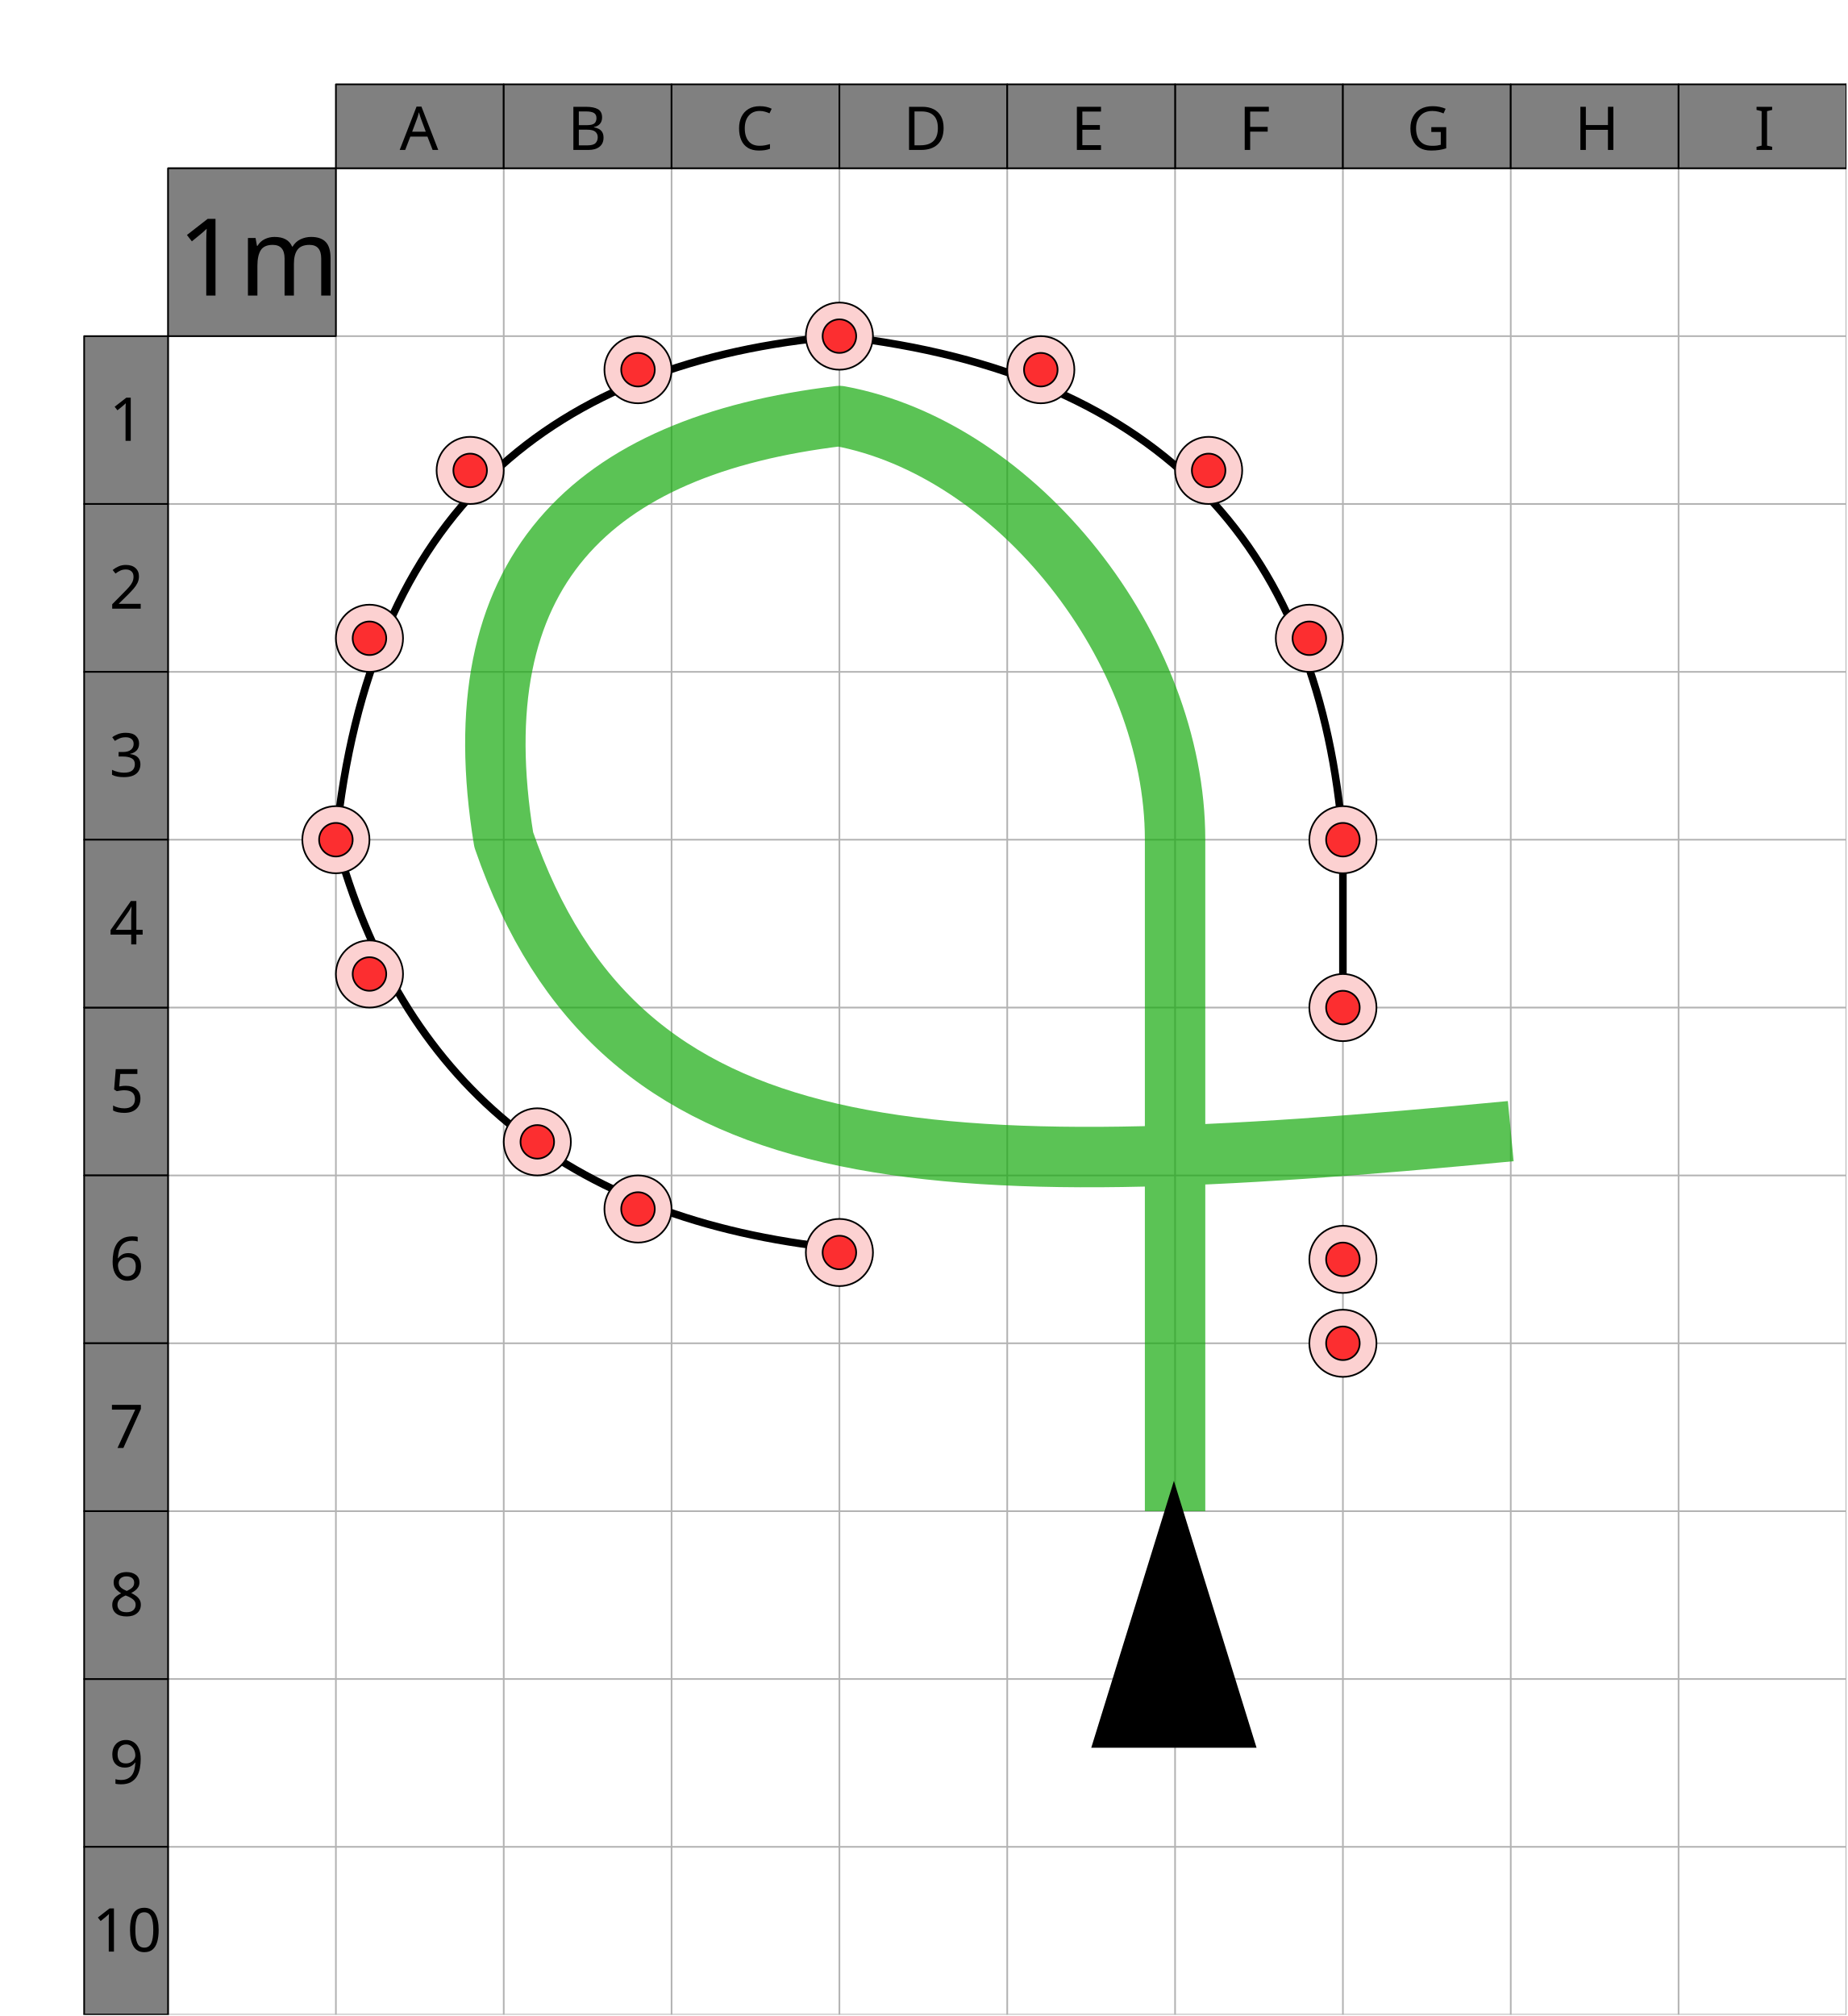
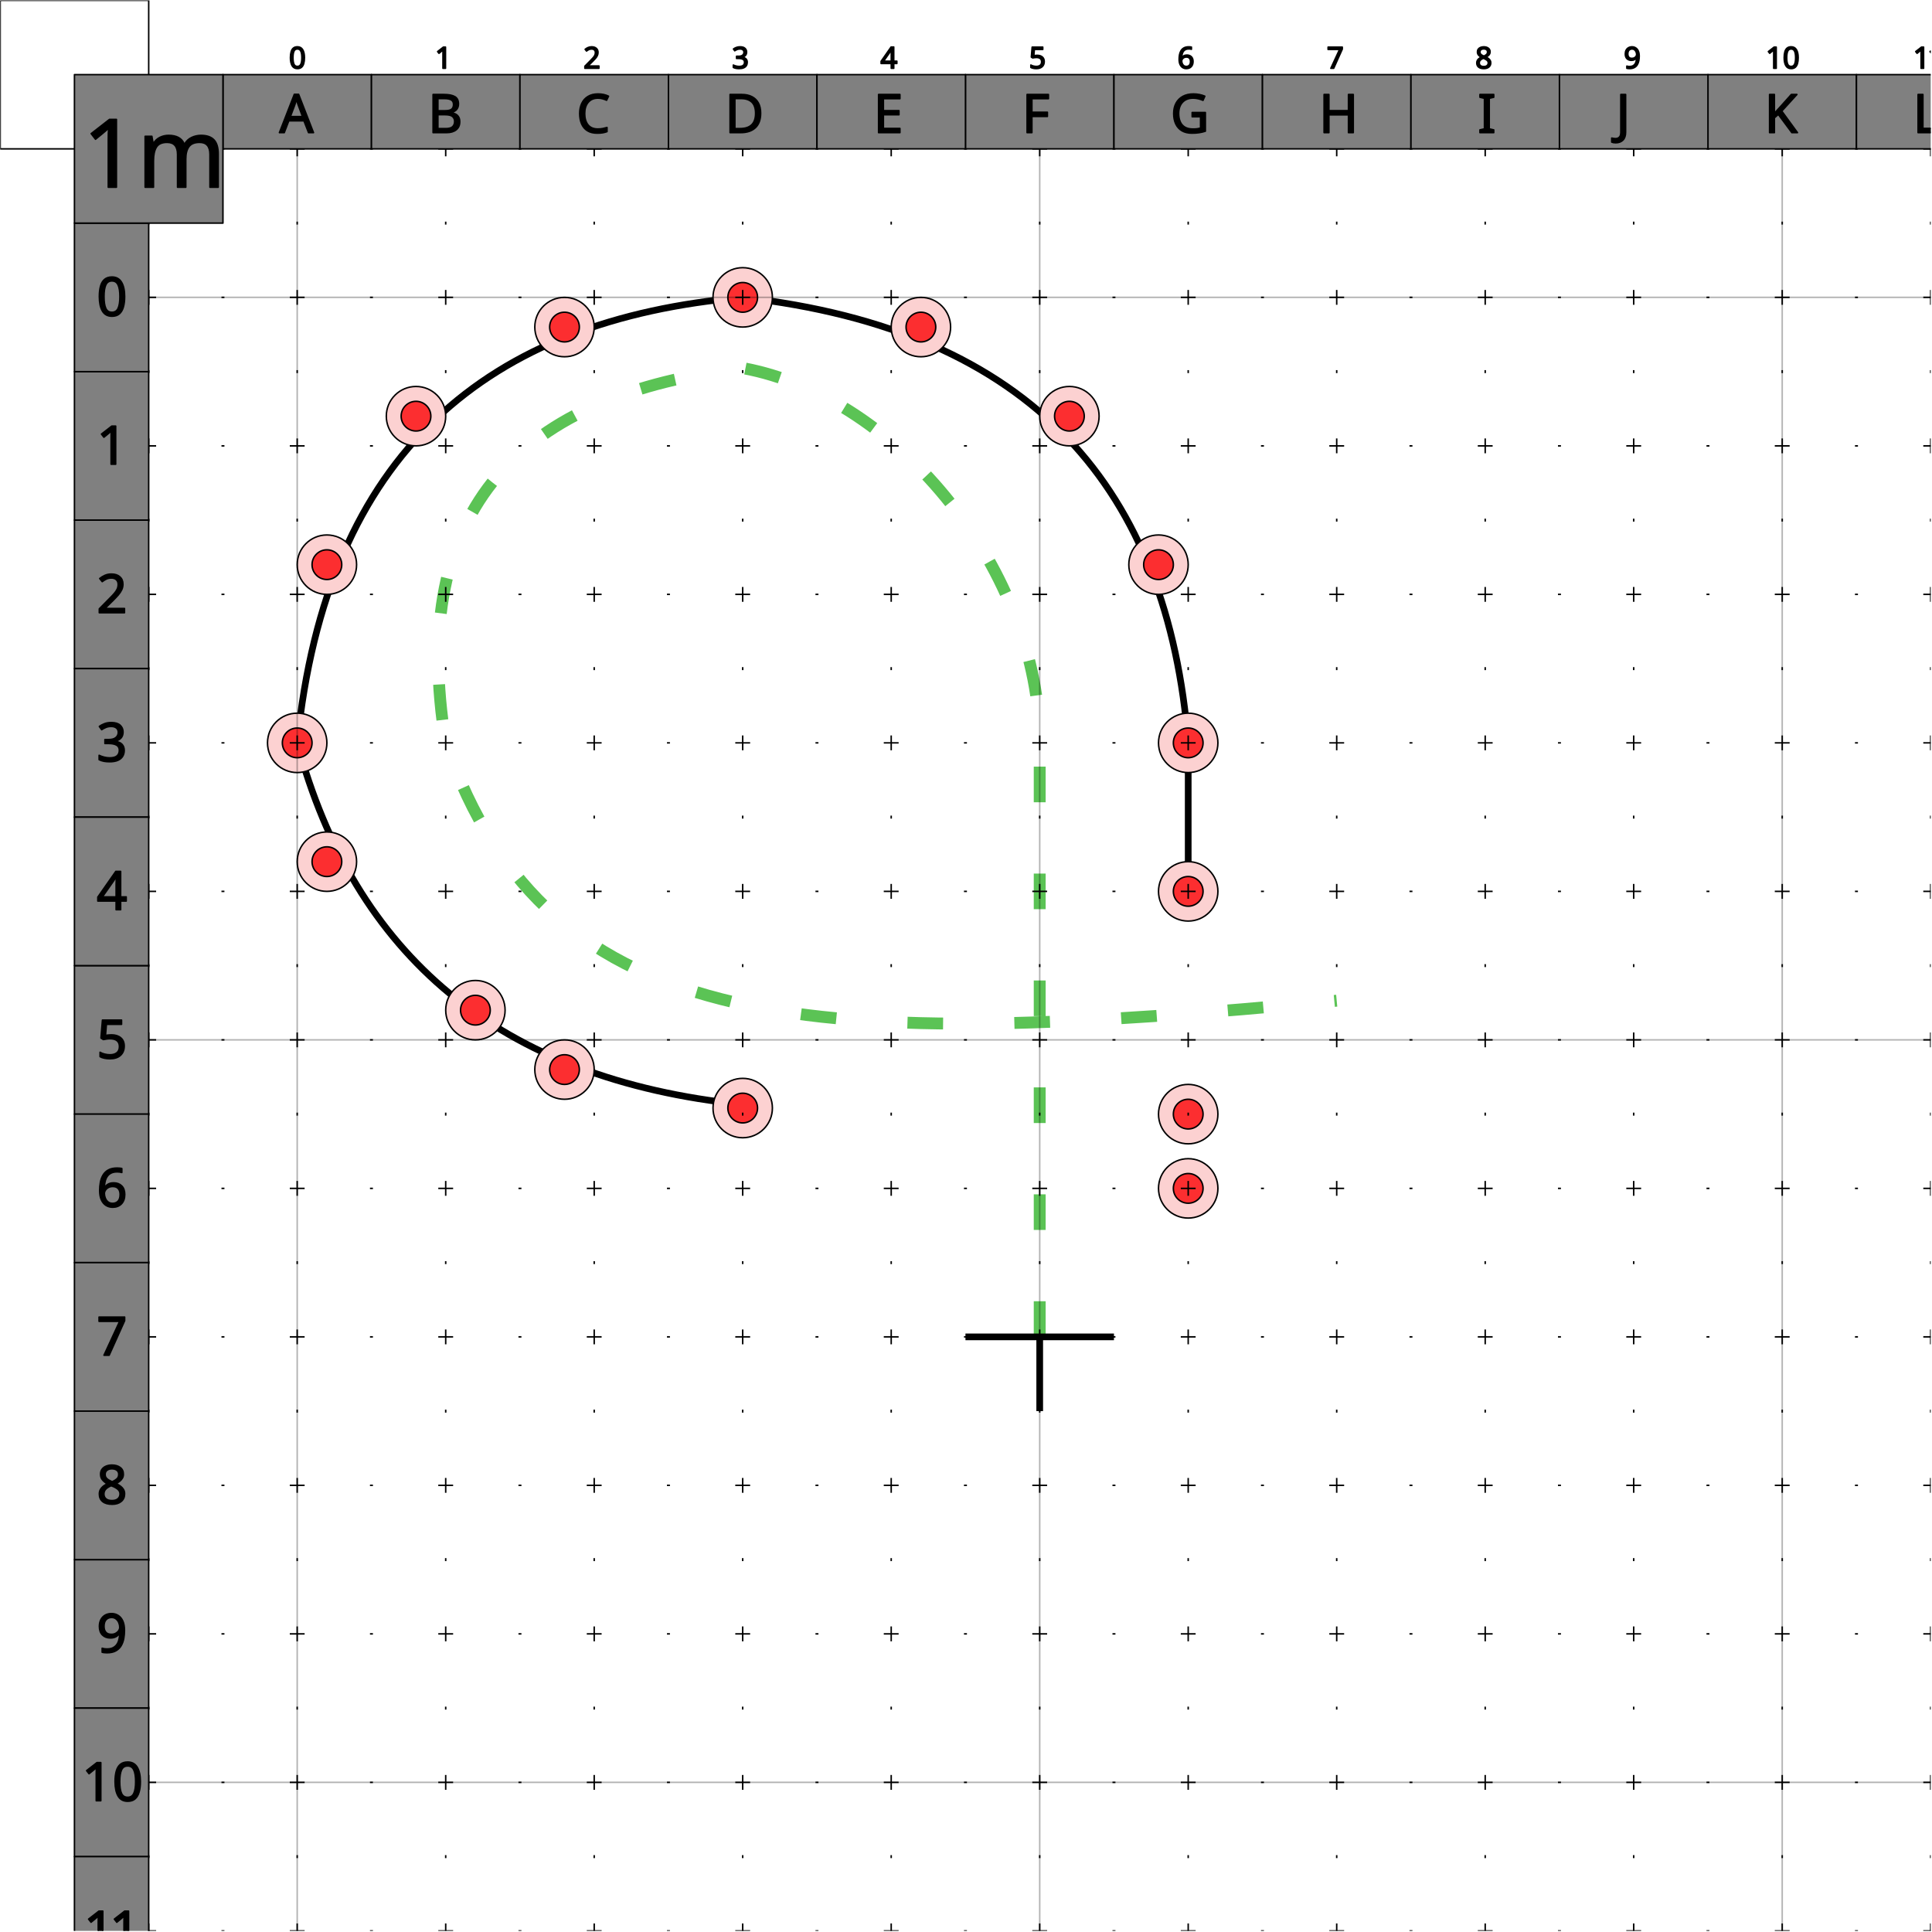
- <svg xmlns="http://www.w3.org/2000/svg" width="100%" height="100%" viewBox="0 0 1101 1201" version="1.1" xml:space="preserve" style="fill-rule:evenodd;clip-rule:evenodd;stroke-miterlimit:1;">
+ <svg xmlns="http://www.w3.org/2000/svg" width="100%" height="100%" viewBox="0 0 1301 1301" version="1.1" xml:space="preserve" style="fill-rule:evenodd;clip-rule:evenodd;stroke-linejoin:round;stroke-miterlimit:1.414;">
  <clipPath id="_clip1">
-     <rect id="sickle" x="0.134" y="0.244" width="1100" height="1200" />
+     <rect id="sickle" x="0.134" y="0.244" width="1300" height="1300" />
  </clipPath>
  <g clip-path="url(#_clip1)">
+     <path d="M800.134,600.244l0,-100c-13.602,-169.972 -103.793,-277.915 -300,-300c-171.365,14.916 -280.394,104.152 -300,300c38.48,142.399 135.442,226.595 300,243.518" style="fill:none;stroke-width:4.5px;stroke:#000;" />
    <g>
+       <circle cx="200.134" cy="500.244" r="20" style="fill:#fcd1d1;stroke-width:1px;stroke:#000;" />
+       <circle cx="200.134" cy="500.244" r="10" style="fill:#fc2e30;stroke-width:1px;stroke:#000;" />
+     </g>
+     <g>
+       <circle cx="500.134" cy="200.244" r="20" style="fill:#fcd1d1;stroke-width:1px;stroke:#000;" />
+       <circle cx="500.134" cy="200.244" r="10" style="fill:#fc2e30;stroke-width:1px;stroke:#000;" />
+     </g>
+     <g>
+       <circle cx="800.134" cy="500.244" r="20" style="fill:#fcd1d1;stroke-width:1px;stroke:#000;" />
+       <circle cx="800.134" cy="500.244" r="10" style="fill:#fc2e30;stroke-width:1px;stroke:#000;" />
+     </g>
+     <g>
+       <circle cx="800.134" cy="750.244" r="20" style="fill:#fcd1d1;stroke-width:1px;stroke:#000;" />
+       <circle cx="800.134" cy="750.244" r="10" style="fill:#fc2e30;stroke-width:1px;stroke:#000;" />
+     </g>
+     <g>
+       <circle cx="800.134" cy="600.244" r="20" style="fill:#fcd1d1;stroke-width:1px;stroke:#000;" />
+       <circle cx="800.134" cy="600.244" r="10" style="fill:#fc2e30;stroke-width:1px;stroke:#000;" />
+     </g>
+     <g>
+       <circle cx="500.134" cy="746.159" r="20" style="fill:#fcd1d1;stroke-width:1px;stroke:#000;" />
+       <circle cx="500.134" cy="746.159" r="10" style="fill:#fc2e30;stroke-width:1px;stroke:#000;" />
+     </g>
+     <g>
+       <circle cx="720.134" cy="280.244" r="20" style="fill:#fcd1d1;stroke-width:1px;stroke:#000;" />
+       <circle cx="720.134" cy="280.244" r="10" style="fill:#fc2e30;stroke-width:1px;stroke:#000;" />
+     </g>
+     <g>
+       <circle cx="280.134" cy="280.244" r="20" style="fill:#fcd1d1;stroke-width:1px;stroke:#000;" />
+       <circle cx="280.134" cy="280.244" r="10" style="fill:#fc2e30;stroke-width:1px;stroke:#000;" />
+     </g>
+     <g>
+       <circle cx="220.134" cy="380.244" r="20" style="fill:#fcd1d1;stroke-width:1px;stroke:#000;" />
+       <circle cx="220.134" cy="380.244" r="10" style="fill:#fc2e30;stroke-width:1px;stroke:#000;" />
+     </g>
+     <g>
+       <circle cx="780.134" cy="380.244" r="20" style="fill:#fcd1d1;stroke-width:1px;stroke:#000;" />
+       <circle cx="780.134" cy="380.244" r="10" style="fill:#fc2e30;stroke-width:1px;stroke:#000;" />
+     </g>
+     <g>
+       <circle cx="620.134" cy="220.244" r="20" style="fill:#fcd1d1;stroke-width:1px;stroke:#000;" />
+       <circle cx="620.134" cy="220.244" r="10" style="fill:#fc2e30;stroke-width:1px;stroke:#000;" />
+     </g>
+     <g>
+       <circle cx="380.134" cy="220.244" r="20" style="fill:#fcd1d1;stroke-width:1px;stroke:#000;" />
+       <circle cx="380.134" cy="220.244" r="10" style="fill:#fc2e30;stroke-width:1px;stroke:#000;" />
+     </g>
+     <g>
+       <circle cx="380.134" cy="720.244" r="20" style="fill:#fcd1d1;stroke-width:1px;stroke:#000;" />
+       <circle cx="380.134" cy="720.244" r="10" style="fill:#fc2e30;stroke-width:1px;stroke:#000;" />
+     </g>
+     <g>
+       <circle cx="320.134" cy="680.244" r="20" style="fill:#fcd1d1;stroke-width:1px;stroke:#000;" />
+       <circle cx="320.134" cy="680.244" r="10" style="fill:#fc2e30;stroke-width:1px;stroke:#000;" />
+     </g>
+     <g>
+       <circle cx="220.134" cy="580.244" r="20" style="fill:#fcd1d1;stroke-width:1px;stroke:#000;" />
+       <circle cx="220.134" cy="580.244" r="10" style="fill:#fc2e30;stroke-width:1px;stroke:#000;" />
+     </g>
+     <g>
+       <circle cx="800.134" cy="800.244" r="20" style="fill:#fcd1d1;stroke-width:1px;stroke:#000;" />
+       <circle cx="800.134" cy="800.244" r="10" style="fill:#fc2e30;stroke-width:1px;stroke:#000;" />
+     </g>
+     <path d="M700.134,900.244l0,-400c0.024,-114.074 -94.171,-232.95 -200,-252.394c-148.397,17.771 -226.097,92.944 -200,252.394c69.607,201.088 249.543,207.147 600,173.612" style="fill:none;stroke-width:8px;stroke-dasharray:24,48,0,0;stroke:#14a90c;stroke-opacity:0.698;" />
+     <g>
+       <rect x="650.135" y="897.993" width="100" height="4.5" style="fill:#000;" />
+       <rect x="697.885" y="900.243" width="4.5" height="50" style="fill:#000;" />
+     </g>
+     <g id="grid">
+       <g id="bold lines">
+         <path d="M700.134,100.244l0,2800" style="fill:none;stroke-width:1px;stroke-miterlimit:1;stroke:#000;stroke-opacity:0.298;" />
+         <path d="M100.134,700.244l2600,0" style="fill:none;stroke-width:1px;stroke-miterlimit:1;stroke:#000;stroke-opacity:0.298;" />
+         <path d="M1200.13,100.244l0,2800" style="fill:none;stroke-width:1px;stroke-miterlimit:1;stroke:#000;stroke-opacity:0.298;" />
+         <path d="M100.134,1200.24l2600,0" style="fill:none;stroke-width:1px;stroke-miterlimit:1;stroke:#000;stroke-opacity:0.298;" />
+         <path d="M100.134,200.244l2600,0" style="fill:none;stroke-width:1px;stroke-miterlimit:1;stroke:#000;stroke-opacity:0.298;" />
+         <path d="M200.134,2900.24l0,-2800" style="fill:none;stroke-width:1px;stroke-miterlimit:1;stroke:#000;stroke-opacity:0.298;" />
+       </g>
      <g id="vertical lines">
-         <path d="M100.134,100.244l0,1600" style="fill:none;stroke-width:1px;stroke:#b3b3b3;" />
-         <path d="M700.134,100.244l0,1600" style="fill:none;stroke-width:1px;stroke:#b3b3b3;" />
-         <path d="M300.134,100.244l0,1600" style="fill:none;stroke-width:1px;stroke:#b3b3b3;" />
-         <path d="M900.134,100.244l0,1600" style="fill:none;stroke-width:1px;stroke:#b3b3b3;" />
-         <path d="M500.134,100.244l0,1600" style="fill:none;stroke-width:1px;stroke:#b3b3b3;" />
-         <path d="M1100.13,100.244l0,1600" style="fill:none;stroke-width:1px;stroke:#b3b3b3;" />
-         <path d="M200.134,100.244l0,1600" style="fill:none;stroke-width:1px;stroke:#b3b3b3;" />
-         <path d="M800.134,100.244l0,1600" style="fill:none;stroke-width:1px;stroke:#b3b3b3;" />
-         <path d="M400.134,100.244l0,1600" style="fill:none;stroke-width:1px;stroke:#b3b3b3;" />
-         <path d="M1000.13,100.244l0,1600" style="fill:none;stroke-width:1px;stroke:#b3b3b3;" />
-         <path d="M600.134,100.244l0,1600" style="fill:none;stroke-width:1px;stroke:#b3b3b3;" />
+         <path d="M100.134,100.244l0,2800" style="fill:none;stroke-width:1px;stroke-linejoin:miter;stroke-miterlimit:1;stroke-dasharray:10,44,2,44;stroke-dashoffset:5;stroke:#000;" />
+         <path d="M700.134,100.244l0,2800" style="fill:none;stroke-width:1px;stroke-linejoin:miter;stroke-miterlimit:1;stroke-dasharray:10,44,2,44;stroke-dashoffset:5;stroke:#000;" />
+         <path d="M1300.13,100.244l0,2800" style="fill:none;stroke-width:1px;stroke-linejoin:miter;stroke-miterlimit:1;stroke-dasharray:10,44,2,44;stroke-dashoffset:5;stroke:#000;" />
+         <path d="M300.134,100.244l0,2800" style="fill:none;stroke-width:1px;stroke-linejoin:miter;stroke-miterlimit:1;stroke-dasharray:10,44,2,44;stroke-dashoffset:5;stroke:#000;" />
+         <path d="M900.134,100.244l0,2800" style="fill:none;stroke-width:1px;stroke-linejoin:miter;stroke-miterlimit:1;stroke-dasharray:10,44,2,44;stroke-dashoffset:5;stroke:#000;" />
+         <path d="M500.134,100.244l0,2800" style="fill:none;stroke-width:1px;stroke-linejoin:miter;stroke-miterlimit:1;stroke-dasharray:10,44,2,44;stroke-dashoffset:5;stroke:#000;" />
+         <path d="M1100.13,100.244l0,2800" style="fill:none;stroke-width:1px;stroke-linejoin:miter;stroke-miterlimit:1;stroke-dasharray:10,44,2,44;stroke-dashoffset:5;stroke:#000;" />
+         <path d="M200.134,100.244l0,2800" style="fill:none;stroke-width:1px;stroke-linejoin:miter;stroke-miterlimit:1;stroke-dasharray:10,44,2,44;stroke-dashoffset:5;stroke:#000;" />
+         <path d="M800.134,100.244l0,2800" style="fill:none;stroke-width:1px;stroke-linejoin:miter;stroke-miterlimit:1;stroke-dasharray:10,44,2,44;stroke-dashoffset:5;stroke:#000;" />
+         <path d="M400.134,100.244l0,2800" style="fill:none;stroke-width:1px;stroke-linejoin:miter;stroke-miterlimit:1;stroke-dasharray:10,44,2,44;stroke-dashoffset:5;stroke:#000;" />
+         <path d="M1000.13,100.244l0,2800" style="fill:none;stroke-width:1px;stroke-linejoin:miter;stroke-miterlimit:1;stroke-dasharray:10,44,2,44;stroke-dashoffset:5;stroke:#000;" />
+         <path d="M600.134,100.244l0,2800" style="fill:none;stroke-width:1px;stroke-linejoin:miter;stroke-miterlimit:1;stroke-dasharray:10,44,2,44;stroke-dashoffset:5;stroke:#000;" />
+         <path d="M1200.13,100.244l0,2800" style="fill:none;stroke-width:1px;stroke-linejoin:miter;stroke-miterlimit:1;stroke-dasharray:10,44,2,44;stroke-dashoffset:5;stroke:#000;" />
      </g>
      <g id="horizontal lines">
-         <path d="M100.134,100.244l2700,0" style="fill:none;stroke-width:1px;stroke-linejoin:round;stroke-miterlimit:1.414;stroke:#b3b3b3;" />
-         <path d="M100.134,500.244l2700,0" style="fill:none;stroke-width:1px;stroke-linejoin:round;stroke-miterlimit:1.414;stroke:#b3b3b3;" />
-         <path d="M100.134,900.244l2700,0" style="fill:none;stroke-width:1px;stroke-linejoin:round;stroke-miterlimit:1.414;stroke:#b3b3b3;" />
-         <path d="M2800.13,200.244l-2700,0" style="fill:none;stroke-width:1px;stroke-linejoin:round;stroke-miterlimit:1.414;stroke:#b3b3b3;" />
-         <path d="M2800.13,600.244l-2700,0" style="fill:none;stroke-width:1px;stroke-linejoin:round;stroke-miterlimit:1.414;stroke:#b3b3b3;" />
-         <path d="M2800.13,1000.24l-2700,0" style="fill:none;stroke-width:1px;stroke-linejoin:round;stroke-miterlimit:1.414;stroke:#b3b3b3;" />
-         <path d="M100.134,300.244l2700,0" style="fill:none;stroke-width:1px;stroke-linejoin:round;stroke-miterlimit:1.414;stroke:#b3b3b3;" />
-         <path d="M100.134,700.244l2700,0" style="fill:none;stroke-width:1px;stroke-linejoin:round;stroke-miterlimit:1.414;stroke:#b3b3b3;" />
-         <path d="M100.134,1100.24l2700,0" style="fill:none;stroke-width:1px;stroke-linejoin:round;stroke-miterlimit:1.414;stroke:#b3b3b3;" />
-         <path d="M100.134,400.244l2700,0" style="fill:none;stroke-width:1px;stroke-linejoin:round;stroke-miterlimit:1.414;stroke:#b3b3b3;" />
-         <path d="M100.134,800.244l2700,0" style="fill:none;stroke-width:1px;stroke-linejoin:round;stroke-miterlimit:1.414;stroke:#b3b3b3;" />
-         <path d="M100.134,1200.24l2700,0" style="fill:none;stroke-width:1px;stroke-linejoin:round;stroke-miterlimit:1.414;stroke:#b3b3b3;" />
+         <path d="M100.134,100.244l2600,0" style="fill:none;stroke-width:1px;stroke-dasharray:10,44,2,44;stroke-dashoffset:5;stroke:#000;" />
+         <path d="M100.134,500.244l2600,0" style="fill:none;stroke-width:1px;stroke-dasharray:10,44,2,44;stroke-dashoffset:5;stroke:#000;" />
+         <path d="M100.134,900.244l2600,0" style="fill:none;stroke-width:1px;stroke-dasharray:10,44,2,44;stroke-dashoffset:5;stroke:#000;" />
+         <path d="M100.134,1300.24l2600,0" style="fill:none;stroke-width:1px;stroke-dasharray:10,44,2,44;stroke-dashoffset:5;stroke:#000;" />
+         <path d="M2700.13,200.244l-2600,0" style="fill:none;stroke-width:1px;stroke-dasharray:10,44,2,44;stroke-dashoffset:5;stroke:#000;" />
+         <path d="M2700.13,600.244l-2600,0" style="fill:none;stroke-width:1px;stroke-dasharray:10,44,2,44;stroke-dashoffset:5;stroke:#000;" />
+         <path d="M2700.13,1000.24l-2600,0" style="fill:none;stroke-width:1px;stroke-dasharray:10,44,2,44;stroke-dashoffset:5;stroke:#000;" />
+         <path d="M100.134,300.244l2600,0" style="fill:none;stroke-width:1px;stroke-dasharray:10,44,2,44;stroke-dashoffset:5;stroke:#000;" />
+         <path d="M100.134,700.244l2600,0" style="fill:none;stroke-width:1px;stroke-dasharray:10,44,2,44;stroke-dashoffset:5;stroke:#000;" />
+         <path d="M100.134,1100.24l2600,0" style="fill:none;stroke-width:1px;stroke-dasharray:10,44,2,44;stroke-dashoffset:5;stroke:#000;" />
+         <path d="M100.134,400.244l2600,0" style="fill:none;stroke-width:1px;stroke-dasharray:10,44,2,44;stroke-dashoffset:5;stroke:#000;" />
+         <path d="M100.134,800.244l2600,0" style="fill:none;stroke-width:1px;stroke-dasharray:10,44,2,44;stroke-dashoffset:5;stroke:#000;" />
+         <path d="M100.134,1200.24l2600,0" style="fill:none;stroke-width:1px;stroke-dasharray:10,44,2,44;stroke-dashoffset:5;stroke:#000;" />
      </g>
      <g id="top labels">
-         <rect x="200.134" y="50.244" width="100" height="50" style="fill:#808080;stroke-width:1px;stroke-linejoin:round;stroke-miterlimit:1.414;stroke:#000;" />
-         <rect x="700.134" y="50.244" width="100" height="50" style="fill:#808080;stroke-width:1px;stroke-linejoin:round;stroke-miterlimit:1.414;stroke:#000;" />
-         <rect x="300.134" y="50.244" width="100" height="50" style="fill:#808080;stroke-width:1px;stroke-linejoin:round;stroke-miterlimit:1.414;stroke:#000;" />
-         <rect x="800.134" y="50.244" width="100" height="50" style="fill:#808080;stroke-width:1px;stroke-linejoin:round;stroke-miterlimit:1.414;stroke:#000;" />
-         <rect x="400.134" y="50.244" width="100" height="50" style="fill:#808080;stroke-width:1px;stroke-linejoin:round;stroke-miterlimit:1.414;stroke:#000;" />
-         <rect x="900.134" y="50.244" width="100" height="50" style="fill:#808080;stroke-width:1px;stroke-linejoin:round;stroke-miterlimit:1.414;stroke:#000;" />
-         <rect x="500.134" y="50.244" width="100" height="50" style="fill:#808080;stroke-width:1px;stroke-linejoin:round;stroke-miterlimit:1.414;stroke:#000;" />
-         <rect x="1000.13" y="50.244" width="100" height="50" style="fill:#808080;stroke-width:1px;stroke-linejoin:round;stroke-miterlimit:1.414;stroke:#000;" />
-         <rect x="600.134" y="50.244" width="100" height="50" style="fill:#808080;stroke-width:1px;stroke-linejoin:round;stroke-miterlimit:1.414;stroke:#000;" />
-         <rect x="1100.13" y="50.244" width="100" height="50" style="fill:#808080;stroke-width:1px;stroke-linejoin:round;stroke-miterlimit:1.414;stroke:#000;" />
-         <text x="238.144px" y="89.323px" style="font-family:'ArialMT';font-size:36px;fill:#000;">A</text>
-         <text x="738.144px" y="89.323px" style="font-family:'ArialMT';font-size:36px;fill:#000;">F</text>
-         <text x="338.144px" y="89.323px" style="font-family:'ArialMT';font-size:36px;fill:#000;">B</text>
-         <text x="838.144px" y="89.323px" style="font-family:'ArialMT';font-size:36px;fill:#000;">G</text>
-         <text x="438.144px" y="89.323px" style="font-family:'ArialMT';font-size:36px;fill:#000;">C</text>
-         <text x="938.144px" y="89.323px" style="font-family:'ArialMT';font-size:36px;fill:#000;">H</text>
-         <text x="538.144px" y="89.323px" style="font-family:'ArialMT';font-size:36px;fill:#000;">D</text>
-         <text x="1045.15px" y="89.323px" style="font-family:'ArialMT';font-size:36px;fill:#000;">I</text>
-         <text x="638.144px" y="89.323px" style="font-family:'ArialMT';font-size:36px;fill:#000;">E</text>
+         <rect x="150.134" y="50.244" width="100" height="50" style="fill:#808080;stroke-width:1px;stroke:#000;" />
+         <rect x="650.134" y="50.244" width="100" height="50" style="fill:#808080;stroke-width:1px;stroke:#000;" />
+         <rect x="1150.13" y="50.244" width="100" height="50" style="fill:#808080;stroke-width:1px;stroke:#000;" />
+         <rect x="250.134" y="50.244" width="100" height="50" style="fill:#808080;stroke-width:1px;stroke:#000;" />
+         <rect x="750.134" y="50.244" width="100" height="50" style="fill:#808080;stroke-width:1px;stroke:#000;" />
+         <rect x="1250.13" y="50.244" width="100" height="50" style="fill:#808080;stroke-width:1px;stroke:#000;" />
+         <rect x="350.134" y="50.244" width="100" height="50" style="fill:#808080;stroke-width:1px;stroke:#000;" />
+         <rect x="850.134" y="50.244" width="100" height="50" style="fill:#808080;stroke-width:1px;stroke:#000;" />
+         <rect x="450.134" y="50.244" width="100" height="50" style="fill:#808080;stroke-width:1px;stroke:#000;" />
+         <rect x="950.134" y="50.244" width="100" height="50" style="fill:#808080;stroke-width:1px;stroke:#000;" />
+         <rect x="550.134" y="50.244" width="100" height="50" style="fill:#808080;stroke-width:1px;stroke:#000;" />
+         <rect x="1050.13" y="50.244" width="100" height="50" style="fill:#808080;stroke-width:1px;stroke:#000;" />
+         <text x="188.144px" y="89.323px" style="font-family:'ArialMT';font-size:36px;fill:#000;stroke-width:1px;stroke:#000;">A</text>
+         <text x="688.144px" y="89.323px" style="font-family:'ArialMT';font-size:36px;fill:#000;stroke-width:1px;stroke:#000;">F</text>
+         <text x="1188.14px" y="89.323px" style="font-family:'ArialMT';font-size:36px;fill:#000;stroke-width:1px;stroke:#000;">K</text>
+         <text x="288.144px" y="89.323px" style="font-family:'ArialMT';font-size:36px;fill:#000;stroke-width:1px;stroke:#000;">B</text>
+         <text x="788.144px" y="89.323px" style="font-family:'ArialMT';font-size:36px;fill:#000;stroke-width:1px;stroke:#000;">G</text>
+         <text x="1288.14px" y="89.323px" style="font-family:'ArialMT';font-size:36px;fill:#000;stroke-width:1px;stroke:#000;">L</text>
+         <text x="388.144px" y="89.323px" style="font-family:'ArialMT';font-size:36px;fill:#000;stroke-width:1px;stroke:#000;">C</text>
+         <text x="888.144px" y="89.323px" style="font-family:'ArialMT';font-size:36px;fill:#000;stroke-width:1px;stroke:#000;">H</text>
+         <text x="488.144px" y="89.323px" style="font-family:'ArialMT';font-size:36px;fill:#000;stroke-width:1px;stroke:#000;">D</text>
+         <text x="995.149px" y="89.323px" style="font-family:'ArialMT';font-size:36px;fill:#000;stroke-width:1px;stroke:#000;">I</text>
+         <text x="588.144px" y="89.323px" style="font-family:'ArialMT';font-size:36px;fill:#000;stroke-width:1px;stroke:#000;">E</text>
+         <text x="1088.14px" y="89.323px" style="font-family:'ArialMT';font-size:36px;fill:#000;stroke-width:1px;stroke:#000;">J</text>
+       </g>
+       <g id="top numbers">
+         <text x="292.903px" y="46.005px" style="font-family:'ArialMT';font-size:20px;fill:#000;stroke-width:1px;stroke:#000;">1</text>
+         <text x="194.573px" y="46.005px" style="font-family:'ArialMT';font-size:20px;fill:#000;stroke-width:1px;stroke:#000;">0</text>
+         <text x="792.903px" y="46.005px" style="font-family:'ArialMT';font-size:20px;fill:#000;stroke-width:1px;stroke:#000;">6</text>
+         <text x="1288.25px" y="46.005px" style="font-family:'ArialMT';font-size:20px;fill:#000;stroke-width:1px;stroke:#000;">1<tspan x="1297.89px " y="46.005px ">1</tspan>
+         </text>
+         <text x="392.903px" y="46.005px" style="font-family:'ArialMT';font-size:20px;fill:#000;stroke-width:1px;stroke:#000;">2</text>
+         <text x="893.45px" y="46.005px" style="font-family:'ArialMT';font-size:20px;fill:#000;stroke-width:1px;stroke:#000;">7</text>
+         <text x="492.903px" y="46.005px" style="font-family:'ArialMT';font-size:20px;fill:#000;stroke-width:1px;stroke:#000;">3</text>
+         <text x="993.45px" y="46.005px" style="font-family:'ArialMT';font-size:20px;fill:#000;stroke-width:1px;stroke:#000;">8</text>
+         <text x="592.903px" y="46.005px" style="font-family:'ArialMT';font-size:20px;fill:#000;stroke-width:1px;stroke:#000;">4</text>
+         <text x="1093.45px" y="46.005px" style="font-family:'ArialMT';font-size:20px;fill:#000;stroke-width:1px;stroke:#000;">9</text>
+         <text x="692.903px" y="46.005px" style="font-family:'ArialMT';font-size:20px;fill:#000;stroke-width:1px;stroke:#000;">5</text>
+         <text x="1189.01px" y="46.005px" style="font-family:'ArialMT';font-size:20px;fill:#000;stroke-width:1px;stroke:#000;">10</text>
      </g>
      <g id="side labels">
-         <rect x="50.134" y="200.244" width="50" height="100" style="fill:#808080;stroke-width:1px;stroke-linejoin:round;stroke-miterlimit:1.414;stroke:#000;" />
-         <rect x="50.134" y="600.244" width="50" height="100" style="fill:#808080;stroke-width:1px;stroke-linejoin:round;stroke-miterlimit:1.414;stroke:#000;" />
-         <rect x="50.134" y="1000.24" width="50" height="100" style="fill:#808080;stroke-width:1px;stroke-linejoin:round;stroke-miterlimit:1.414;stroke:#000;" />
-         <rect x="50.134" y="300.244" width="50" height="100" style="fill:#808080;stroke-width:1px;stroke-linejoin:round;stroke-miterlimit:1.414;stroke:#000;" />
-         <rect x="50.134" y="700.244" width="50" height="100" style="fill:#808080;stroke-width:1px;stroke-linejoin:round;stroke-miterlimit:1.414;stroke:#000;" />
-         <rect x="50.134" y="1100.24" width="50" height="100" style="fill:#808080;stroke-width:1px;stroke-linejoin:round;stroke-miterlimit:1.414;stroke:#000;" />
-         <rect x="50.134" y="400.244" width="50" height="100" style="fill:#808080;stroke-width:1px;stroke-linejoin:round;stroke-miterlimit:1.414;stroke:#000;" />
-         <rect x="50.134" y="800.244" width="50" height="100" style="fill:#808080;stroke-width:1px;stroke-linejoin:round;stroke-miterlimit:1.414;stroke:#000;" />
-         <rect x="50.134" y="1200.24" width="50" height="100" style="fill:#808080;stroke-width:1px;stroke-linejoin:round;stroke-miterlimit:1.414;stroke:#000;" />
-         <rect x="50.134" y="500.244" width="50" height="100" style="fill:#808080;stroke-width:1px;stroke-linejoin:round;stroke-miterlimit:1.414;stroke:#000;" />
-         <rect x="50.134" y="900.244" width="50" height="100" style="fill:#808080;stroke-width:1px;stroke-linejoin:round;stroke-miterlimit:1.414;stroke:#000;" />
-         <text x="65.119px" y="262.615px" style="font-family:'ArialMT';font-size:36px;fill:#000;">1</text>
-         <text x="65.119px" y="662.615px" style="font-family:'ArialMT';font-size:36px;fill:#000;">5</text>
-         <text x="65.119px" y="1062.62px" style="font-family:'ArialMT';font-size:36px;fill:#000;">9</text>
-         <text x="65.119px" y="362.615px" style="font-family:'ArialMT';font-size:36px;fill:#000;">2</text>
-         <text x="65.119px" y="762.615px" style="font-family:'ArialMT';font-size:36px;fill:#000;">6</text>
-         <text x="55.108px" y="1162.62px" style="font-family:'ArialMT';font-size:36px;fill:#000;">10</text>
-         <text x="65.119px" y="462.615px" style="font-family:'ArialMT';font-size:36px;fill:#000;">3</text>
-         <text x="65.119px" y="862.615px" style="font-family:'ArialMT';font-size:36px;fill:#000;">7</text>
-         <text x="65.119px" y="562.615px" style="font-family:'ArialMT';font-size:36px;fill:#000;">4</text>
-         <text x="65.119px" y="962.615px" style="font-family:'ArialMT';font-size:36px;fill:#000;">8</text>
+         <rect x="50.134" y="250.244" width="50" height="100" style="fill:#808080;stroke-width:1px;stroke:#000;" />
+         <rect x="50.134" y="150.244" width="50" height="100" style="fill:#808080;stroke-width:1px;stroke:#000;" />
+         <rect x="50.134" y="650.244" width="50" height="100" style="fill:#808080;stroke-width:1px;stroke:#000;" />
+         <rect x="50.134" y="1050.24" width="50" height="100" style="fill:#808080;stroke-width:1px;stroke:#000;" />
+         <rect x="50.134" y="350.244" width="50" height="100" style="fill:#808080;stroke-width:1px;stroke:#000;" />
+         <rect x="50.134" y="750.244" width="50" height="100" style="fill:#808080;stroke-width:1px;stroke:#000;" />
+         <rect x="50.134" y="1150.24" width="50" height="100" style="fill:#808080;stroke-width:1px;stroke:#000;" />
+         <rect x="50.134" y="450.244" width="50" height="100" style="fill:#808080;stroke-width:1px;stroke:#000;" />
+         <rect x="50.134" y="850.244" width="50" height="100" style="fill:#808080;stroke-width:1px;stroke:#000;" />
+         <rect x="50.134" y="1250.24" width="50" height="100" style="fill:#808080;stroke-width:1px;stroke:#000;" />
+         <rect x="50.134" y="550.244" width="50" height="100" style="fill:#808080;stroke-width:1px;stroke:#000;" />
+         <rect x="50.134" y="950.244" width="50" height="100" style="fill:#808080;stroke-width:1px;stroke:#000;" />
+         <text x="65.119px" y="312.615px" style="font-family:'ArialMT';font-size:36px;fill:#000;stroke-width:1px;stroke:#000;">1</text>
+         <text x="65.119px" y="212.615px" style="font-family:'ArialMT';font-size:36px;fill:#000;stroke-width:1px;stroke:#000;">0</text>
+         <text x="65.119px" y="712.615px" style="font-family:'ArialMT';font-size:36px;fill:#000;stroke-width:1px;stroke:#000;">5</text>
+         <text x="65.119px" y="1112.62px" style="font-family:'ArialMT';font-size:36px;fill:#000;stroke-width:1px;stroke:#000;">9</text>
+         <text x="65.119px" y="412.615px" style="font-family:'ArialMT';font-size:36px;fill:#000;stroke-width:1px;stroke:#000;">2</text>
+         <text x="65.119px" y="812.615px" style="font-family:'ArialMT';font-size:36px;fill:#000;stroke-width:1px;stroke:#000;">6</text>
+         <text x="55.108px" y="1212.62px" style="font-family:'ArialMT';font-size:36px;fill:#000;stroke-width:1px;stroke:#000;">10</text>
+         <text x="65.119px" y="512.615px" style="font-family:'ArialMT';font-size:36px;fill:#000;stroke-width:1px;stroke:#000;">3</text>
+         <text x="65.119px" y="912.615px" style="font-family:'ArialMT';font-size:36px;fill:#000;stroke-width:1px;stroke:#000;">7</text>
+         <text x="56.444px" y="1312.62px" style="font-family:'ArialMT';font-size:36px;fill:#000;stroke-width:1px;stroke:#000;">1<tspan x="73.794px " y="1312.62px ">1</tspan>
+         </text>
+         <text x="65.119px" y="612.615px" style="font-family:'ArialMT';font-size:36px;fill:#000;stroke-width:1px;stroke:#000;">4</text>
+         <text x="65.119px" y="1012.62px" style="font-family:'ArialMT';font-size:36px;fill:#000;stroke-width:1px;stroke:#000;">8</text>
      </g>
-       <rect x="100.134" y="100.244" width="100" height="100" style="fill:#808080;stroke-width:1px;stroke-linejoin:round;stroke-miterlimit:1.414;stroke:#000;" />
-       <text x="105.681px" y="176.087px" style="font-family:'ArialMT';font-size:64px;fill:#000;">1m</text>
+       <rect x="0.134" y="0.244" width="100" height="100" style="fill:none;stroke-width:1px;stroke-miterlimit:1;stroke:#000;" />
+       <rect x="50.134" y="50.244" width="100" height="100" style="fill:#808080;stroke-width:1px;stroke:#000;" />
+       <text x="55.681px" y="126.087px" style="font-family:'ArialMT';font-size:64px;fill:#000;stroke-width:1px;stroke:#000;">1m</text>
    </g>
-     <path d="M800.134,600.244l0,-100c-13.602,-169.972 -103.793,-277.915 -300,-300c-171.365,14.916 -280.394,104.152 -300,300c38.48,142.399 135.442,226.595 300,243.518" style="fill:none;stroke-width:4.5px;stroke-linejoin:round;stroke-miterlimit:1.414;stroke:#000;" />
-     <g>
-       <circle cx="200.134" cy="500.244" r="20" style="fill:#fcd1d1;stroke-width:1px;stroke-linejoin:round;stroke-miterlimit:1.414;stroke:#000;" />
-       <circle cx="200.134" cy="500.244" r="10" style="fill:#fc2e30;stroke-width:1px;stroke-linejoin:round;stroke-miterlimit:1.414;stroke:#000;" />
-     </g>
-     <g>
-       <circle cx="500.134" cy="200.244" r="20" style="fill:#fcd1d1;stroke-width:1px;stroke-linejoin:round;stroke-miterlimit:1.414;stroke:#000;" />
-       <circle cx="500.134" cy="200.244" r="10" style="fill:#fc2e30;stroke-width:1px;stroke-linejoin:round;stroke-miterlimit:1.414;stroke:#000;" />
-     </g>
-     <g>
-       <circle cx="800.134" cy="500.244" r="20" style="fill:#fcd1d1;stroke-width:1px;stroke-linejoin:round;stroke-miterlimit:1.414;stroke:#000;" />
-       <circle cx="800.134" cy="500.244" r="10" style="fill:#fc2e30;stroke-width:1px;stroke-linejoin:round;stroke-miterlimit:1.414;stroke:#000;" />
-     </g>
-     <g>
-       <circle cx="800.134" cy="750.244" r="20" style="fill:#fcd1d1;stroke-width:1px;stroke-linejoin:round;stroke-miterlimit:1.414;stroke:#000;" />
-       <circle cx="800.134" cy="750.244" r="10" style="fill:#fc2e30;stroke-width:1px;stroke-linejoin:round;stroke-miterlimit:1.414;stroke:#000;" />
-     </g>
-     <g>
-       <circle cx="800.134" cy="600.244" r="20" style="fill:#fcd1d1;stroke-width:1px;stroke-linejoin:round;stroke-miterlimit:1.414;stroke:#000;" />
-       <circle cx="800.134" cy="600.244" r="10" style="fill:#fc2e30;stroke-width:1px;stroke-linejoin:round;stroke-miterlimit:1.414;stroke:#000;" />
-     </g>
-     <g>
-       <circle cx="500.134" cy="746.159" r="20" style="fill:#fcd1d1;stroke-width:1px;stroke-linejoin:round;stroke-miterlimit:1.414;stroke:#000;" />
-       <circle cx="500.134" cy="746.159" r="10" style="fill:#fc2e30;stroke-width:1px;stroke-linejoin:round;stroke-miterlimit:1.414;stroke:#000;" />
-     </g>
-     <g>
-       <circle cx="720.134" cy="280.244" r="20" style="fill:#fcd1d1;stroke-width:1px;stroke-linejoin:round;stroke-miterlimit:1.414;stroke:#000;" />
-       <circle cx="720.134" cy="280.244" r="10" style="fill:#fc2e30;stroke-width:1px;stroke-linejoin:round;stroke-miterlimit:1.414;stroke:#000;" />
-     </g>
-     <g>
-       <circle cx="280.134" cy="280.244" r="20" style="fill:#fcd1d1;stroke-width:1px;stroke-linejoin:round;stroke-miterlimit:1.414;stroke:#000;" />
-       <circle cx="280.134" cy="280.244" r="10" style="fill:#fc2e30;stroke-width:1px;stroke-linejoin:round;stroke-miterlimit:1.414;stroke:#000;" />
-     </g>
-     <g>
-       <circle cx="220.134" cy="380.244" r="20" style="fill:#fcd1d1;stroke-width:1px;stroke-linejoin:round;stroke-miterlimit:1.414;stroke:#000;" />
-       <circle cx="220.134" cy="380.244" r="10" style="fill:#fc2e30;stroke-width:1px;stroke-linejoin:round;stroke-miterlimit:1.414;stroke:#000;" />
-     </g>
-     <g>
-       <circle cx="780.134" cy="380.244" r="20" style="fill:#fcd1d1;stroke-width:1px;stroke-linejoin:round;stroke-miterlimit:1.414;stroke:#000;" />
-       <circle cx="780.134" cy="380.244" r="10" style="fill:#fc2e30;stroke-width:1px;stroke-linejoin:round;stroke-miterlimit:1.414;stroke:#000;" />
-     </g>
-     <g>
-       <circle cx="620.134" cy="220.244" r="20" style="fill:#fcd1d1;stroke-width:1px;stroke-linejoin:round;stroke-miterlimit:1.414;stroke:#000;" />
-       <circle cx="620.134" cy="220.244" r="10" style="fill:#fc2e30;stroke-width:1px;stroke-linejoin:round;stroke-miterlimit:1.414;stroke:#000;" />
-     </g>
-     <g>
-       <circle cx="380.134" cy="220.244" r="20" style="fill:#fcd1d1;stroke-width:1px;stroke-linejoin:round;stroke-miterlimit:1.414;stroke:#000;" />
-       <circle cx="380.134" cy="220.244" r="10" style="fill:#fc2e30;stroke-width:1px;stroke-linejoin:round;stroke-miterlimit:1.414;stroke:#000;" />
-     </g>
-     <g>
-       <circle cx="380.134" cy="720.244" r="20" style="fill:#fcd1d1;stroke-width:1px;stroke-linejoin:round;stroke-miterlimit:1.414;stroke:#000;" />
-       <circle cx="380.134" cy="720.244" r="10" style="fill:#fc2e30;stroke-width:1px;stroke-linejoin:round;stroke-miterlimit:1.414;stroke:#000;" />
-     </g>
-     <g>
-       <circle cx="320.134" cy="680.244" r="20" style="fill:#fcd1d1;stroke-width:1px;stroke-linejoin:round;stroke-miterlimit:1.414;stroke:#000;" />
-       <circle cx="320.134" cy="680.244" r="10" style="fill:#fc2e30;stroke-width:1px;stroke-linejoin:round;stroke-miterlimit:1.414;stroke:#000;" />
-     </g>
-     <g>
-       <circle cx="220.134" cy="580.244" r="20" style="fill:#fcd1d1;stroke-width:1px;stroke-linejoin:round;stroke-miterlimit:1.414;stroke:#000;" />
-       <circle cx="220.134" cy="580.244" r="10" style="fill:#fc2e30;stroke-width:1px;stroke-linejoin:round;stroke-miterlimit:1.414;stroke:#000;" />
-     </g>
-     <g>
-       <circle cx="800.134" cy="800.244" r="20" style="fill:#fcd1d1;stroke-width:1px;stroke-linejoin:round;stroke-miterlimit:1.414;stroke:#000;" />
-       <circle cx="800.134" cy="800.244" r="10" style="fill:#fc2e30;stroke-width:1px;stroke-linejoin:round;stroke-miterlimit:1.414;stroke:#000;" />
-     </g>
-     <path d="M700.134,900.244l0,-400c0.024,-114.074 -94.171,-232.95 -200,-252.394c-148.397,17.771 -226.097,92.944 -200,252.394c69.607,201.088 249.543,207.147 600,173.612" style="fill:none;stroke-width:36px;stroke-linejoin:round;stroke-miterlimit:1.414;stroke:#14a90c;stroke-opacity:0.698;" />
-     <path d="M699.434,882.201l49.248,159l-98.495,0l49.247,-159Z" style="fill:#000;" />
  </g>
</svg>
